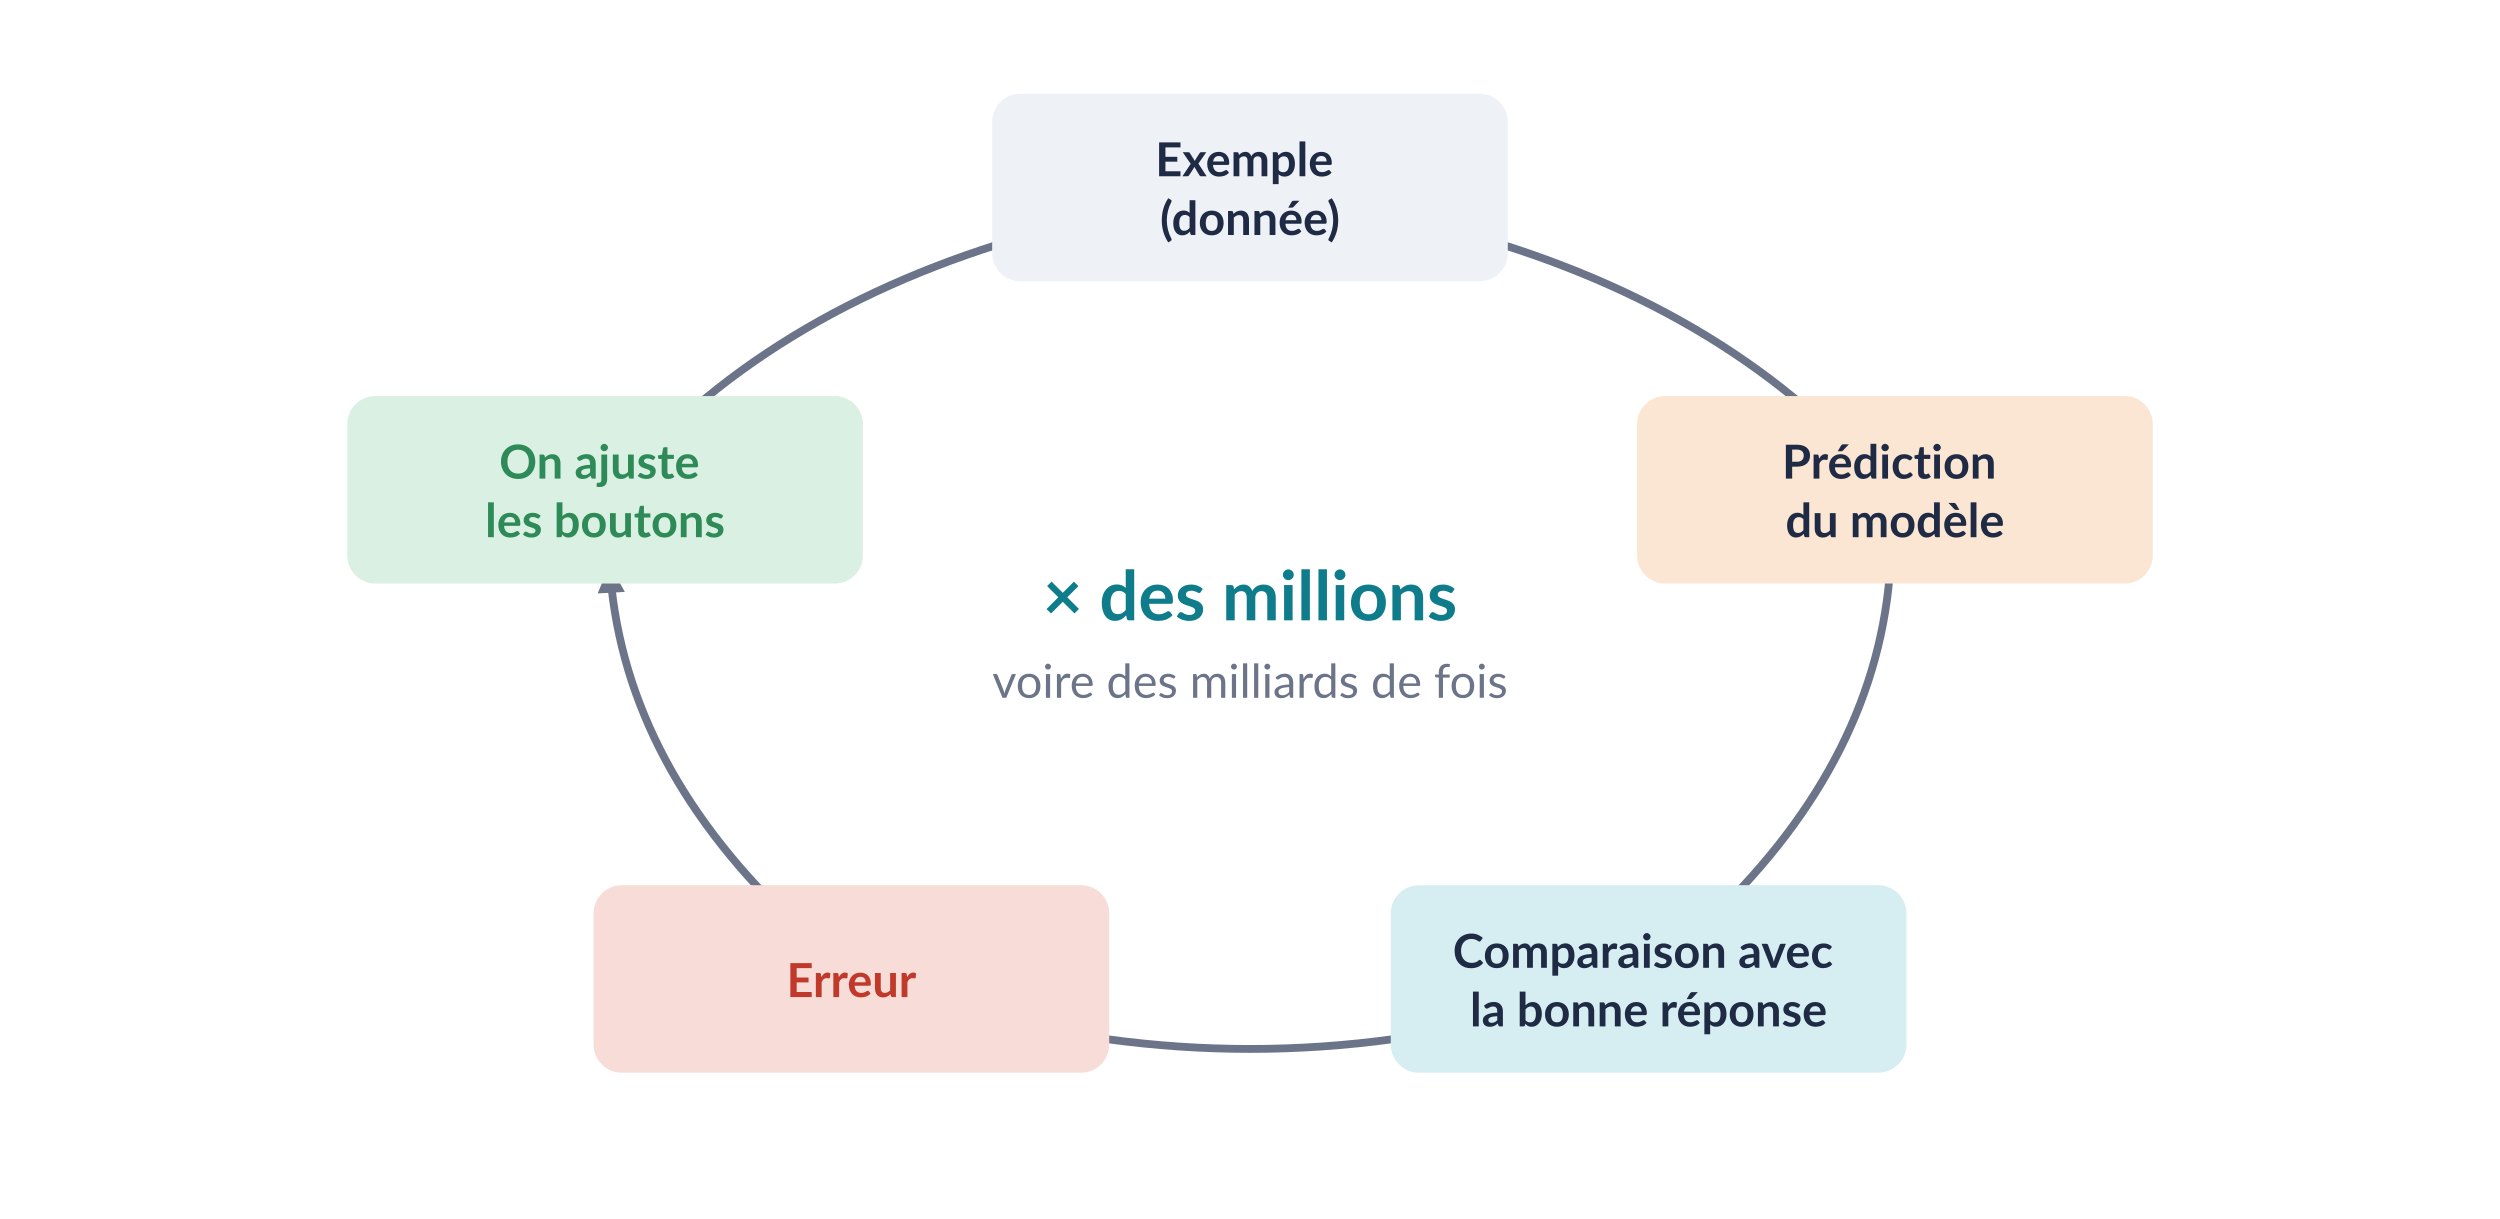
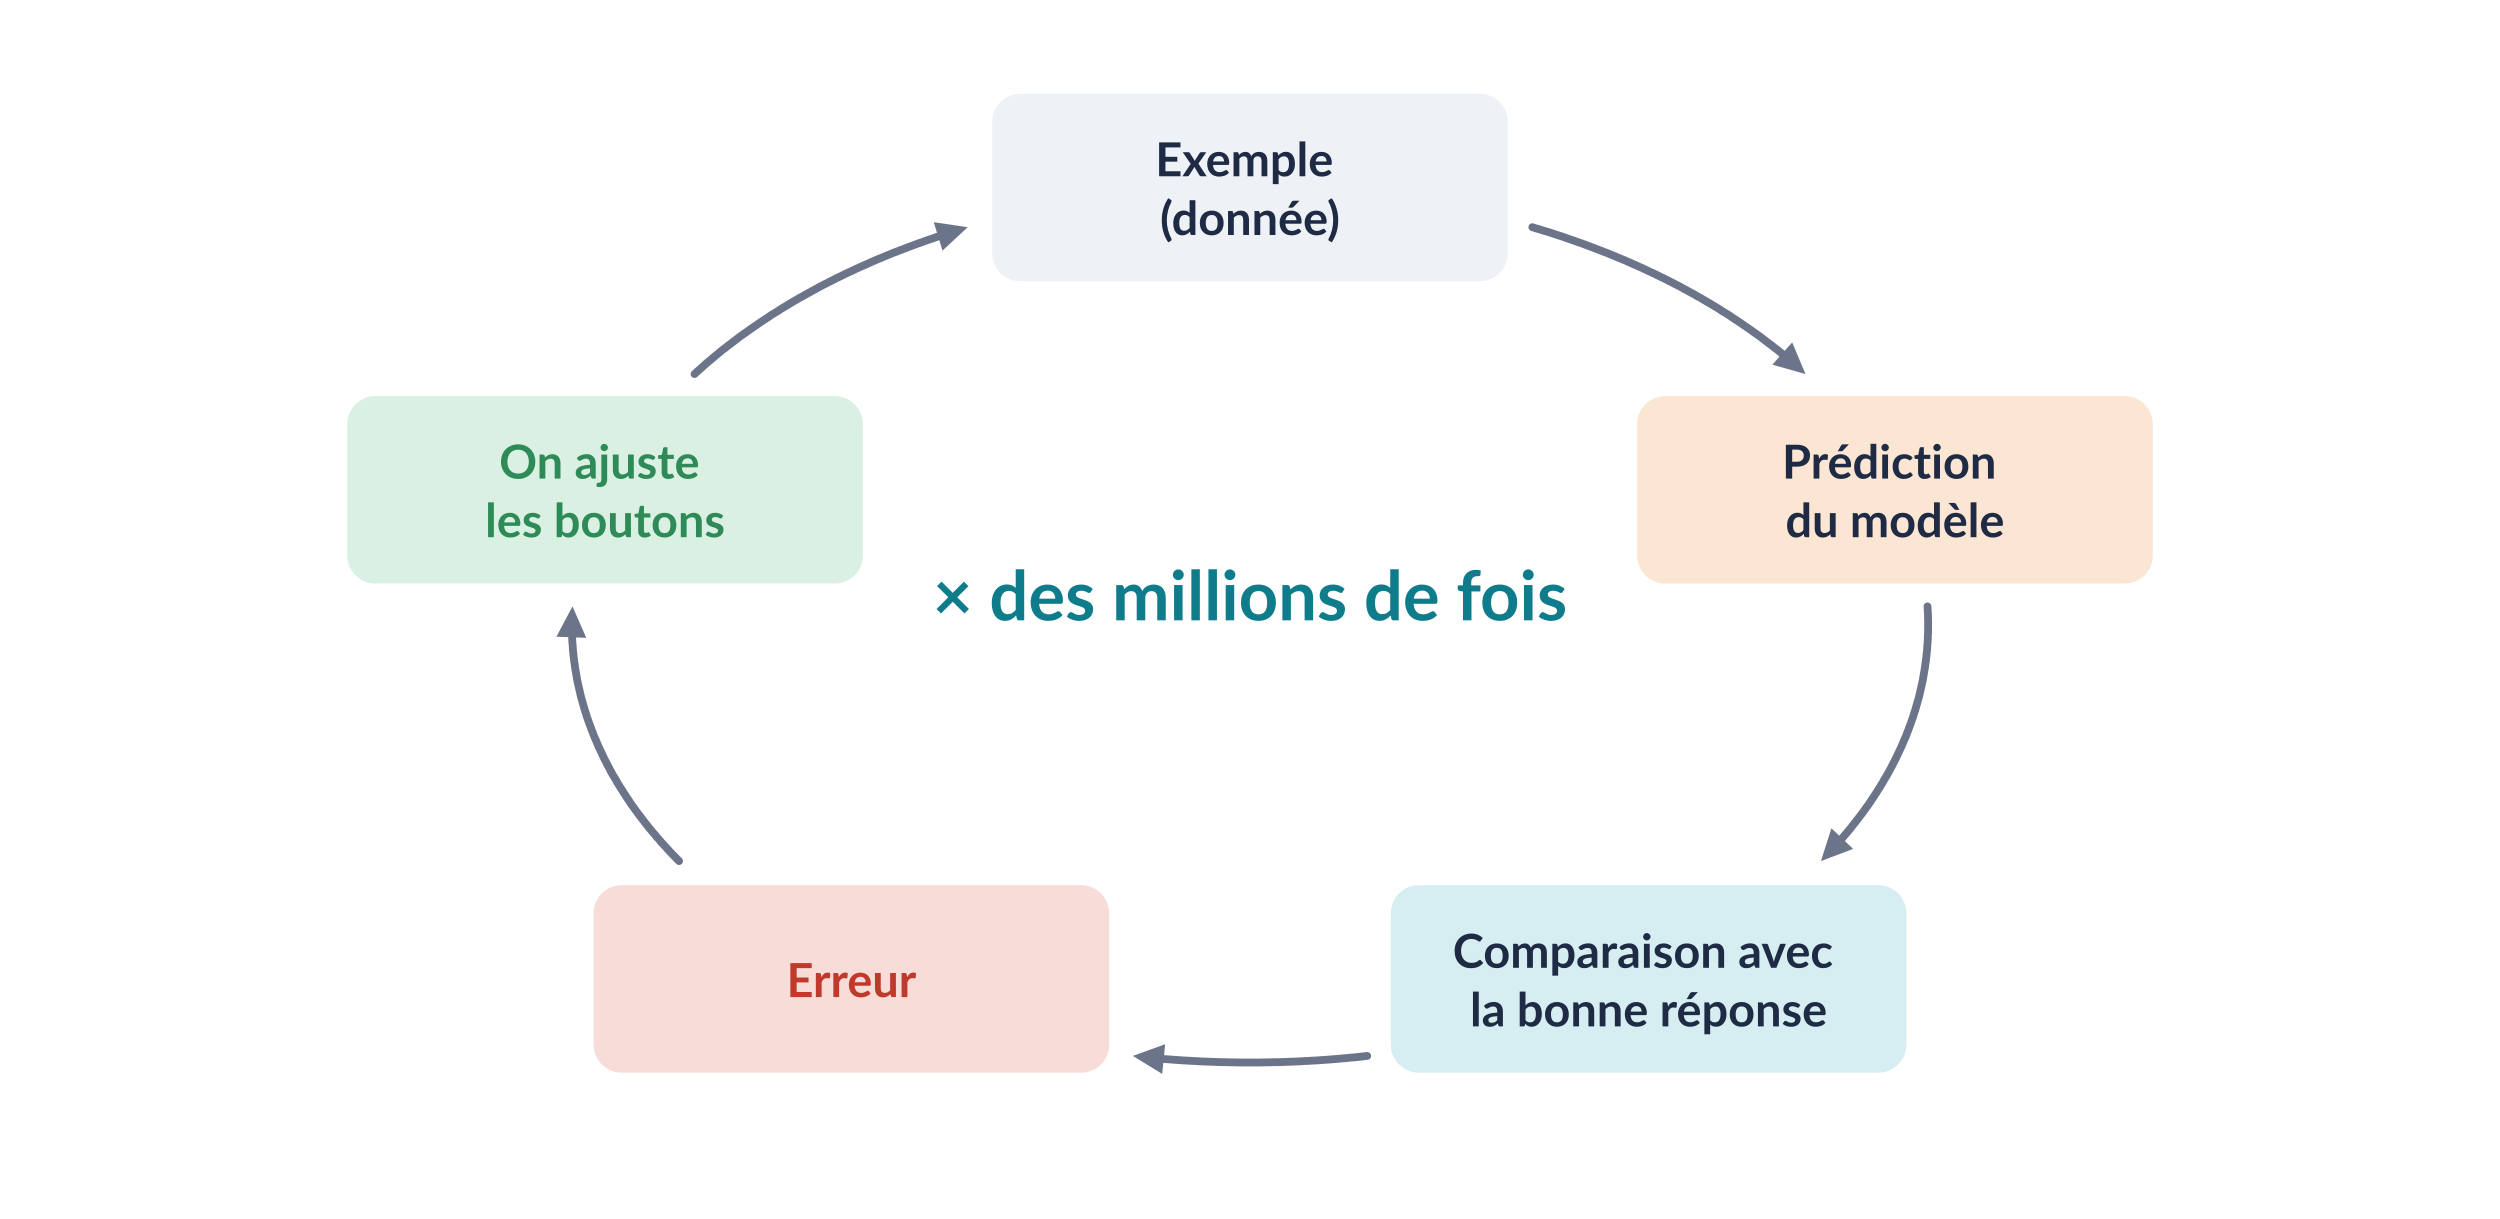
<svg xmlns="http://www.w3.org/2000/svg" viewBox="0 0 1600 780" width="1600" height="780">
-   <path d="M872.442,134.072 Q1058.721,170.258 1169.628,273.375" fill="none" stroke="#6b7489" stroke-width="5" stroke-linecap="round" />
-   <polygon points="1169.628,273.375 1150.5,267.5 1162.4,254.7" fill="#6b7489" />
-   <path d="M1209.869,361.323 Q1202.44,484.362 1096.354,586.719" fill="none" stroke="#6b7489" stroke-width="5" stroke-linecap="round" />
-   <polygon points="1096.354,586.719 1103.3,568.0 1115.4,580.5" fill="#6b7489" />
-   <path d="M983.671,646.125 Q800.0,696.525 616.329,646.125" fill="none" stroke="#6b7489" stroke-width="5" stroke-linecap="round" />
-   <polygon points="616.329,646.125 636.0,642.5 631.4,659.3" fill="#6b7489" />
-   <path d="M503.646,586.719 Q397.56,484.362 390.131,361.323" fill="none" stroke="#6b7489" stroke-width="5" stroke-linecap="round" />
-   <polygon points="390.131,361.323 399.9,378.8 382.5,379.8" fill="#6b7489" />
-   <path d="M430.372,273.375 Q541.279,170.258 727.558,134.072" fill="none" stroke="#6b7489" stroke-width="5" stroke-linecap="round" />
-   <polygon points="727.558,134.072 711.5,146.0 708.2,129.0" fill="#6b7489" />
+   <path d="M980.7,145.4 L983.2,146.2 L985.7,146.9 L988.1,147.7 L990.6,148.4 L993.1,149.2 L995.5,150.0 L997.9,150.8 L1000.4,151.6 L1002.8,152.5 L1005.2,153.3 L1007.6,154.1 L1010.0,155.0 L1012.4,155.8 L1014.8,156.7 L1017.2,157.6 L1019.6,158.5 L1021.9,159.4 L1024.3,160.3 L1026.6,161.2 L1029.0,162.1 L1031.3,163.1 L1033.6,164.0 L1035.9,165.0 L1038.2,165.9 L1040.5,166.9 L1042.8,167.9 L1045.0,168.9 L1047.3,169.9 L1049.5,170.9 L1051.8,171.9 L1054.0,173.0 L1056.2,174.0 L1058.4,175.0 L1060.6,176.1 L1062.8,177.2 L1065.0,178.2 L1067.1,179.3 L1069.3,180.4 L1071.4,181.5 L1073.6,182.6 L1075.7,183.7 L1077.8,184.9 L1079.9,186.0 L1082.0,187.2 L1084.1,188.3 L1086.1,189.5 L1088.2,190.6 L1090.2,191.8 L1092.3,193.0 L1094.3,194.2 L1096.3,195.4 L1098.3,196.6 L1100.3,197.8 L1102.2,199.1 L1104.2,200.3 L1106.2,201.5 L1108.1,202.8 L1110.0,204.1 L1111.9,205.3 L1113.8,206.6 L1115.7,207.9 L1117.6,209.2 L1119.5,210.5 L1121.3,211.8 L1123.1,213.1 L1125.0,214.4 L1126.8,215.7 L1128.6,217.1 L1130.3,218.4 L1132.1,219.8 L1133.9,221.1 L1135.6,222.5 L1137.4,223.8 L1139.1,225.2 L1140.8,226.6 L1142.5,228.0 L1144.1,229.4 L1145.8,230.8" fill="none" stroke="#6b7489" stroke-width="5" stroke-linecap="round" />
+   <line x1="1145.804" y1="230.806" x2="1142.311" y2="227.714" stroke="#6b7489" stroke-width="5" stroke-linecap="round" opacity="1" />
+   <polygon points="1155.49,239.378 1134.3,233.4 1147.0,219.1" fill="#6b7489" opacity="1" />
+   <path d="M1233.6,388.1 L1233.7,389.8 L1233.8,391.6 L1233.9,393.4 L1233.9,395.1 L1234.0,396.9 L1234.0,398.7 L1234.0,400.4 L1234.0,402.2 L1234.0,404.0 L1233.9,405.7 L1233.8,407.5 L1233.8,409.3 L1233.7,411.0 L1233.5,412.8 L1233.4,414.6 L1233.3,416.3 L1233.1,418.1 L1232.9,419.9 L1232.7,421.6 L1232.5,423.4 L1232.2,425.2 L1232.0,426.9 L1231.7,428.7 L1231.4,430.4 L1231.1,432.2 L1230.8,434.0 L1230.5,435.7 L1230.1,437.5 L1229.7,439.2 L1229.3,441.0 L1228.9,442.7 L1228.5,444.5 L1228.1,446.2 L1227.6,447.9 L1227.1,449.7 L1226.6,451.4 L1226.1,453.2 L1225.6,454.9 L1225.0,456.6 L1224.5,458.4 L1223.9,460.1 L1223.3,461.8 L1222.7,463.5 L1222.0,465.3 L1221.4,467.0 L1220.7,468.7 L1220.1,470.4 L1219.4,472.1 L1218.6,473.8 L1217.9,475.5 L1217.2,477.2 L1216.4,478.9 L1215.6,480.6 L1214.8,482.3 L1214.0,484.0 L1213.2,485.7 L1212.3,487.4 L1211.5,489.0 L1210.6,490.7 L1209.7,492.4 L1208.8,494.1 L1207.9,495.7 L1206.9,497.4 L1205.9,499.0 L1205.0,500.7 L1204.0,502.3 L1203.0,504.0 L1201.9,505.6 L1200.9,507.3 L1199.8,508.9 L1198.8,510.5 L1197.7,512.1 L1196.6,513.8 L1195.5,515.4 L1194.3,517.0 L1193.2,518.6 L1192.0,520.2 L1190.8,521.8 L1189.6,523.4 L1188.4,524.9 L1187.2,526.5 L1185.9,528.1 L1184.7,529.7 L1183.4,531.2 L1182.1,532.8 L1180.8,534.3 L1179.5,535.9 L1178.1,537.4 L1176.8,539.0 L1175.4,540.5 L1174.0,542.0" fill="none" stroke="#6b7489" stroke-width="5" stroke-linecap="round" />
+   <line x1="1174.015" y1="542.037" x2="1177.545" y2="538.33" stroke="#6b7489" stroke-width="5" stroke-linecap="round" opacity="1" />
+   <polygon points="1165.407,551.075 1172.1,530.1 1186.0,543.3" fill="#6b7489" opacity="1" />
+   <path d="M875.0,675.8 L872.3,676.1 L869.6,676.4 L866.9,676.7 L864.2,676.9 L861.5,677.2 L858.7,677.4 L856.0,677.7 L853.3,677.9 L850.6,678.1 L847.9,678.3 L845.1,678.5 L842.4,678.7 L839.7,678.8 L837.0,679.0 L834.2,679.1 L831.5,679.3 L828.8,679.4 L826.0,679.5 L823.3,679.6 L820.5,679.7 L817.8,679.8 L815.1,679.8 L812.3,679.9 L809.6,679.9 L806.9,680.0 L804.1,680.0 L801.4,680.0 L798.6,680.0 L795.9,680.0 L793.1,680.0 L790.4,679.9 L787.7,679.9 L784.9,679.8 L782.2,679.8 L779.5,679.7 L776.7,679.6 L774.0,679.5 L771.2,679.4 L768.5,679.3 L765.8,679.1 L763.0,679.0 L760.3,678.8 L757.6,678.7 L754.9,678.5 L752.1,678.3 L749.4,678.1 L746.7,677.9 L744.0,677.7 L741.3,677.4" fill="none" stroke="#6b7489" stroke-width="5" stroke-linecap="round" />
+   <line x1="741.258" y1="677.423" x2="742.523" y2="677.551" stroke="#6b7489" stroke-width="5" stroke-linecap="round" opacity="1" />
+   <polygon points="725.012,675.789 745.7,668.3 743.8,687.3" fill="#6b7489" opacity="1" />
+   <path d="M434.6,551.1 L433.1,549.6 L431.7,548.1 L430.2,546.6 L428.8,545.1 L427.4,543.6 L426.0,542.0 L424.6,540.5 L423.2,539.0 L421.9,537.4 L420.5,535.9 L419.2,534.3 L417.9,532.8 L416.6,531.2 L415.3,529.7 L414.1,528.1 L412.8,526.5 L411.6,524.9 L410.4,523.4 L409.2,521.8 L408.0,520.2 L406.8,518.6 L405.7,517.0 L404.5,515.4 L403.4,513.8 L402.3,512.1 L401.2,510.5 L400.2,508.9 L399.1,507.3 L398.1,505.6 L397.0,504.0 L396.0,502.3 L395.0,500.7 L394.1,499.0 L393.1,497.4 L392.1,495.7 L391.2,494.1 L390.3,492.4 L389.4,490.7 L388.5,489.0 L387.7,487.4 L386.8,485.7 L386.0,484.0 L385.2,482.3 L384.4,480.6 L383.6,478.9 L382.8,477.2 L382.1,475.5 L381.4,473.8 L380.6,472.1 L379.9,470.4 L379.3,468.7 L378.6,467.0 L378.0,465.3 L377.3,463.5 L376.7,461.8 L376.1,460.1 L375.5,458.4 L375.0,456.6 L374.4,454.9 L373.9,453.2 L373.4,451.4 L372.9,449.7 L372.4,447.9 L371.9,446.2 L371.5,444.5 L371.1,442.7 L370.7,441.0 L370.3,439.2 L369.9,437.5 L369.5,435.7 L369.2,434.0 L368.9,432.2 L368.6,430.4 L368.3,428.7 L368.0,426.9 L367.8,425.2 L367.5,423.4 L367.3,421.6 L367.1,419.9 L366.9,418.1 L366.7,416.3 L366.6,414.6 L366.5,412.8 L366.3,411.0 L366.2,409.3 L366.2,407.5 L366.1,405.7 L366.0,404.0 L366.0,402.2 L366.0,400.4 L366.0,398.7" fill="none" stroke="#6b7489" stroke-width="5" stroke-linecap="round" />
+   <line x1="366.005" y1="398.674" x2="365.749" y2="405.657" stroke="#6b7489" stroke-width="5" stroke-linecap="round" opacity="1" />
+   <polygon points="366.394,388.069 375.2,408.2 356.1,407.5" fill="#6b7489" opacity="1" />
+   <path d="M444.5,239.4 L446.1,237.9 L447.7,236.5 L449.3,235.1 L450.9,233.6 L452.5,232.2 L454.2,230.8 L455.9,229.4 L457.5,228.0 L459.2,226.6 L460.9,225.2 L462.6,223.8 L464.4,222.5 L466.1,221.1 L467.9,219.8 L469.7,218.4 L471.4,217.1 L473.2,215.7 L475.0,214.4 L476.9,213.1 L478.7,211.8 L480.5,210.5 L482.4,209.2 L484.3,207.9 L486.2,206.6 L488.1,205.3 L490.0,204.1 L491.9,202.8 L493.8,201.5 L495.8,200.3 L497.8,199.1 L499.7,197.8 L501.7,196.6 L503.7,195.4 L505.7,194.2 L507.7,193.0 L509.8,191.8 L511.8,190.6 L513.9,189.5 L515.9,188.3 L518.0,187.2 L520.1,186.0 L522.2,184.9 L524.3,183.7 L526.4,182.6 L528.6,181.5 L530.7,180.4 L532.9,179.3 L535.0,178.2 L537.2,177.2 L539.4,176.1 L541.6,175.0 L543.8,174.0 L546.0,173.0 L548.2,171.9 L550.5,170.9 L552.7,169.9 L555.0,168.9 L557.2,167.9 L559.5,166.9 L561.8,165.9 L564.1,165.0 L566.4,164.0 L568.7,163.1 L571.0,162.1 L573.4,161.2 L575.7,160.3 L578.1,159.4 L580.4,158.5 L582.8,157.6 L585.2,156.7 L587.6,155.8 L590.0,155.0 L592.4,154.1 L594.8,153.3 L597.2,152.5 L599.6,151.6 L602.1,150.8 L604.5,150.0" fill="none" stroke="#6b7489" stroke-width="5" stroke-linecap="round" />
+   <line x1="604.496" y1="150.018" x2="602.504" y2="150.636" stroke="#6b7489" stroke-width="5" stroke-linecap="round" opacity="1" />
+   <polygon points="619.313,145.42 603.2,160.4 597.6,142.2" fill="#6b7489" opacity="1" />
  <rect x="635.0" y="60.0" width="330" height="120" rx="18" fill="#eef1f6" opacity="1" />
  <text font-family="Lato, 'Noto Sans', 'Helvetica Neue', Arial, sans-serif" font-size="30" fill="#1f2a44" font-weight="bold" text-anchor="middle" dominant-baseline="central" style="">
    <tspan x="800.0" y="101.2">Exemple</tspan>
    <tspan x="800.0" y="138.8">(donnée)</tspan>
  </text>
  <rect x="1047.759" y="253.475" width="330" height="120" rx="18" fill="#fbe5d3" opacity="1" />
  <text font-family="Lato, 'Noto Sans', 'Helvetica Neue', Arial, sans-serif" font-size="30" fill="#1f2a44" font-weight="bold" text-anchor="middle" dominant-baseline="central" style="">
    <tspan x="1212.759" y="294.7">Prédiction</tspan>
    <tspan x="1212.759" y="332.2">du modèle</tspan>
  </text>
  <rect x="890.099" y="566.525" width="330" height="120" rx="18" fill="#d6eef1" opacity="1" />
  <text font-family="Lato, 'Noto Sans', 'Helvetica Neue', Arial, sans-serif" font-size="30" fill="#1f2a44" font-weight="bold" text-anchor="middle" dominant-baseline="central" style="">
    <tspan x="1055.099" y="607.8">Comparaison avec</tspan>
    <tspan x="1055.099" y="645.3">la bonne réponse</tspan>
  </text>
  <rect x="379.901" y="566.525" width="330" height="120" rx="18" fill="#f7dcd8" opacity="1" />
  <text font-family="Lato, 'Noto Sans', 'Helvetica Neue', Arial, sans-serif" font-size="30" fill="#c0392b" font-weight="bold" text-anchor="middle" dominant-baseline="central" style="">
    <tspan x="544.901" y="626.5">Erreur</tspan>
  </text>
  <rect x="222.241" y="253.475" width="330" height="120" rx="18" fill="#d9f0e3" opacity="1" />
  <text font-family="Lato, 'Noto Sans', 'Helvetica Neue', Arial, sans-serif" font-size="30" fill="#2e8b57" font-weight="bold" text-anchor="middle" dominant-baseline="central" style="">
    <tspan x="387.241" y="294.7">On ajuste</tspan>
    <tspan x="387.241" y="332.2">les boutons</tspan>
  </text>
  <text font-family="Lato, 'Noto Sans', 'Helvetica Neue', Arial, sans-serif" font-size="44" fill="#0f7c8c" font-weight="bold" text-anchor="middle" dominant-baseline="central" style="">
-     <tspan x="800" y="380.0">× des millions</tspan>
-   </text>
-   <text font-family="Lato, 'Noto Sans', 'Helvetica Neue', Arial, sans-serif" font-size="30" fill="#6b7489" font-weight="normal" text-anchor="middle" dominant-baseline="central" style="">
-     <tspan x="800" y="435.0">voire des milliards de fois</tspan>
+     <tspan x="800" y="380.0">× des millions de fois</tspan>
  </text>
</svg>
